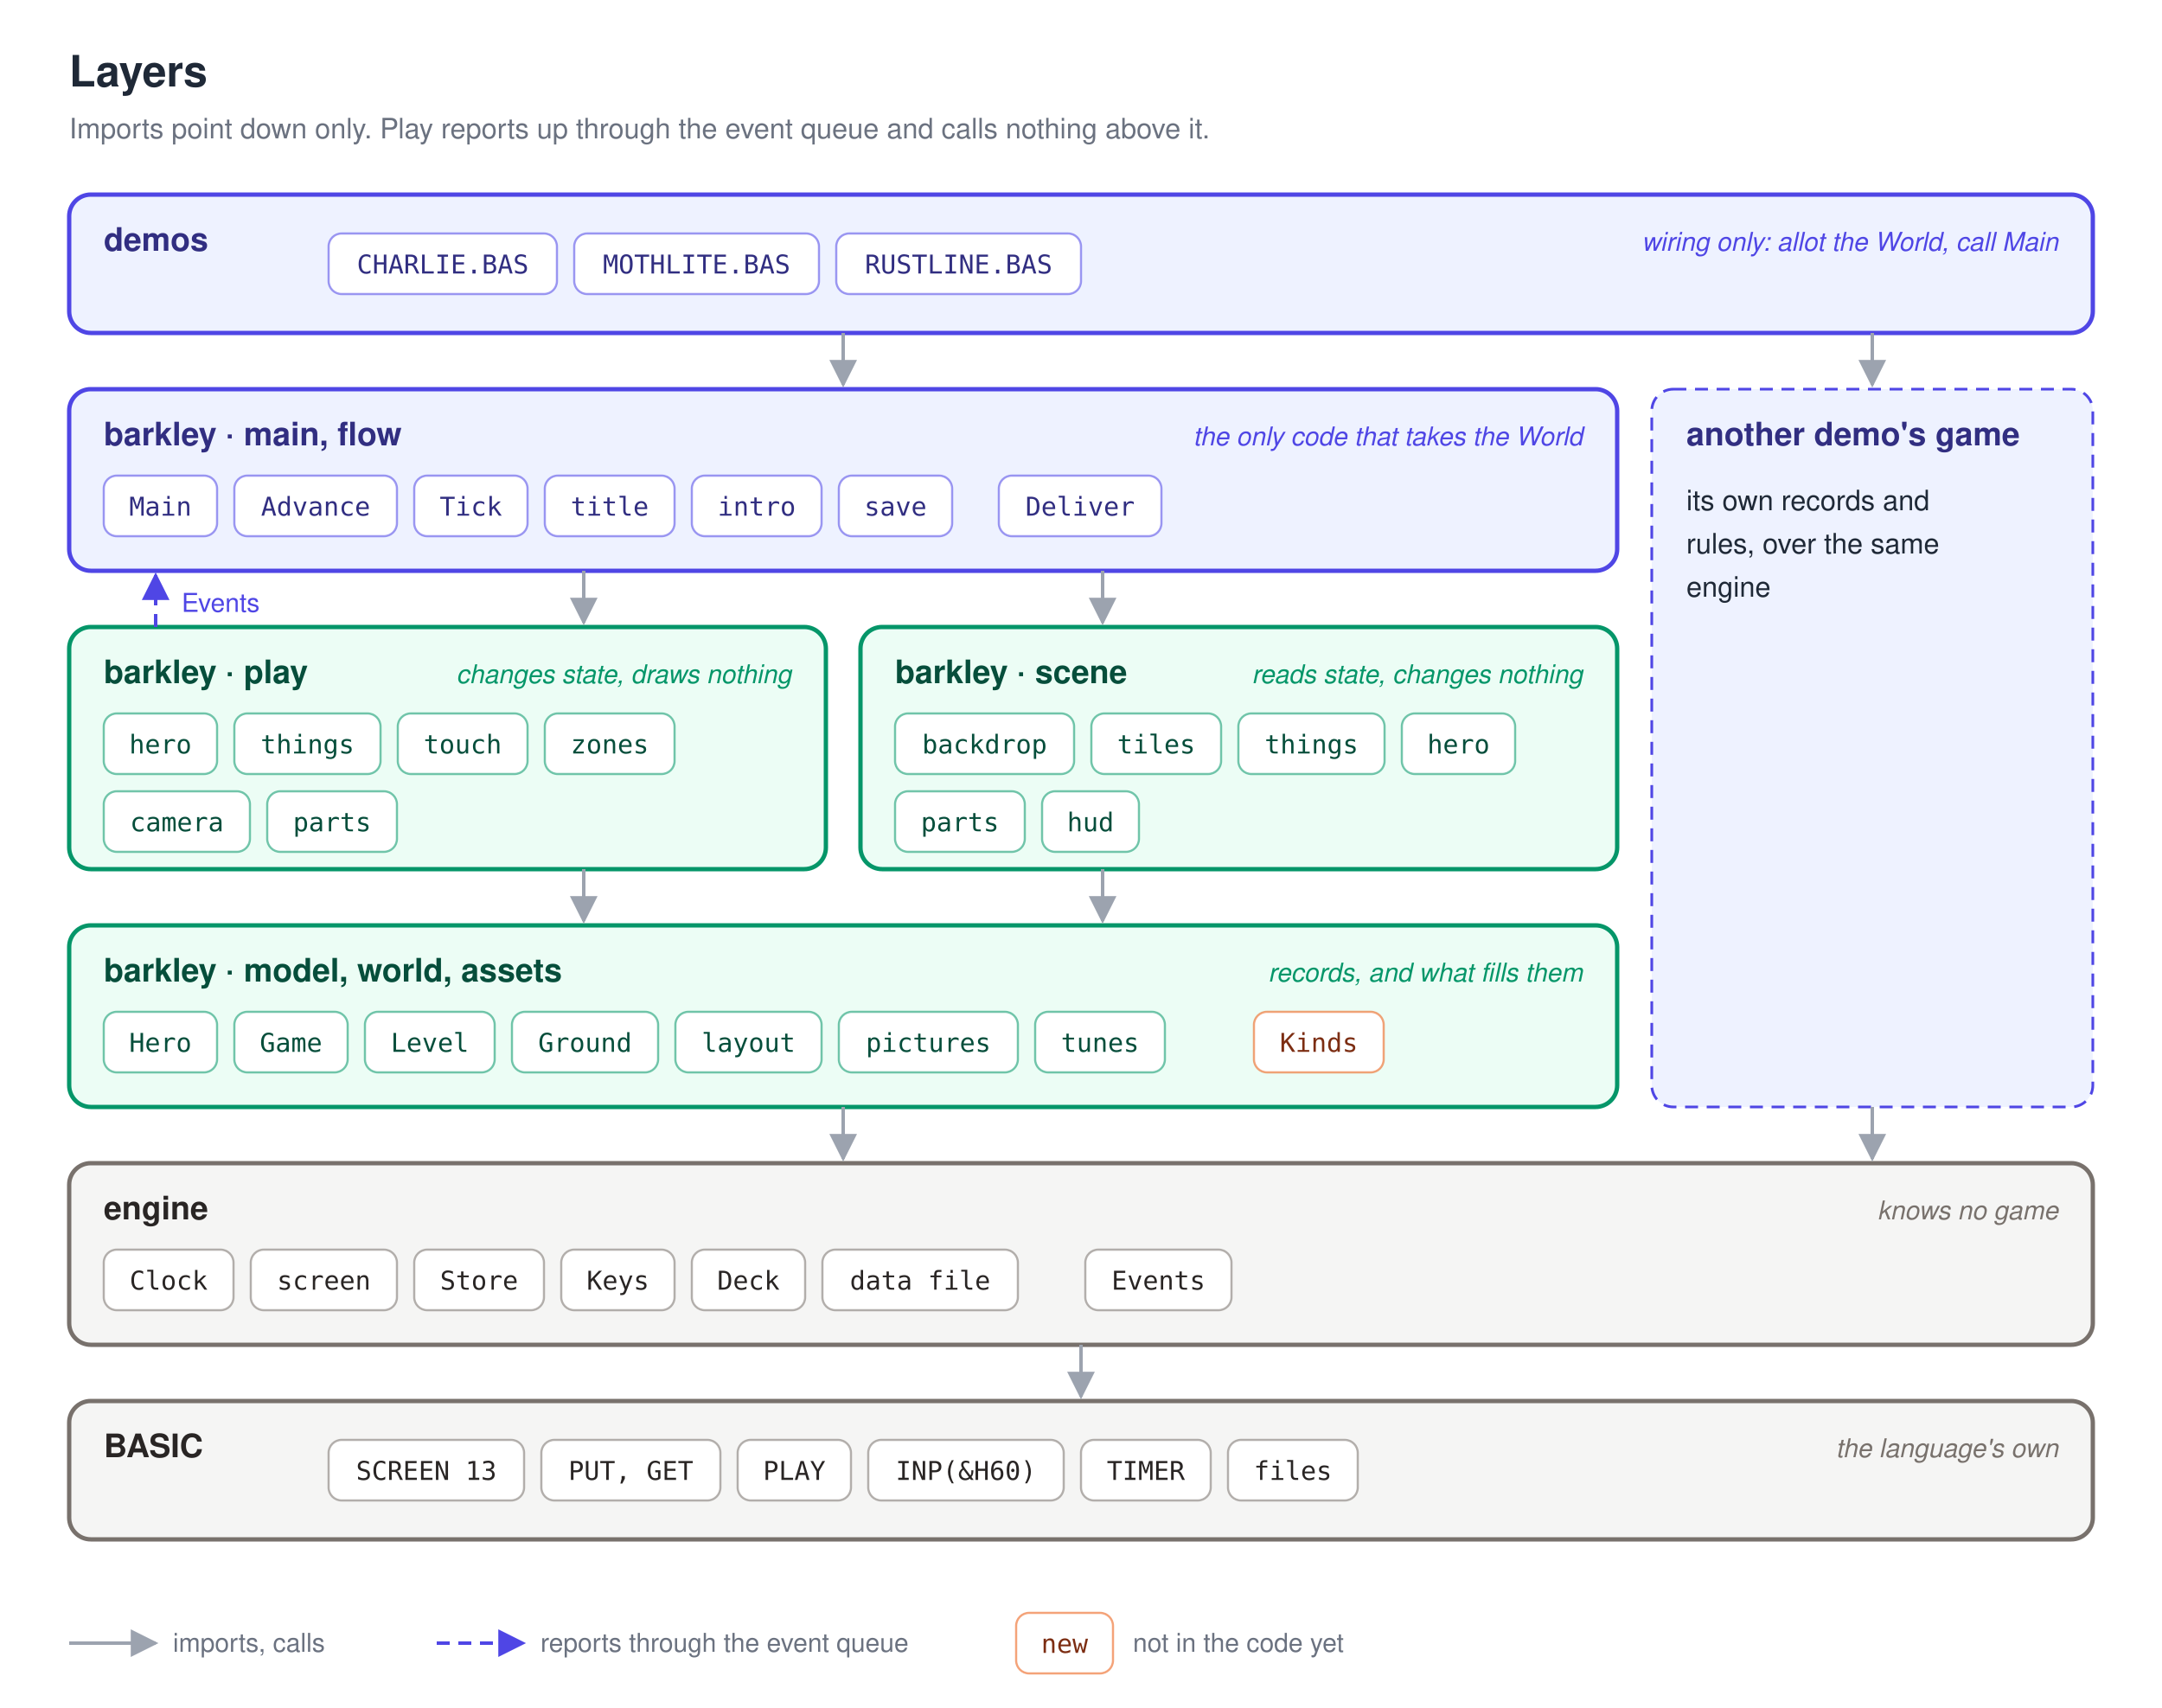
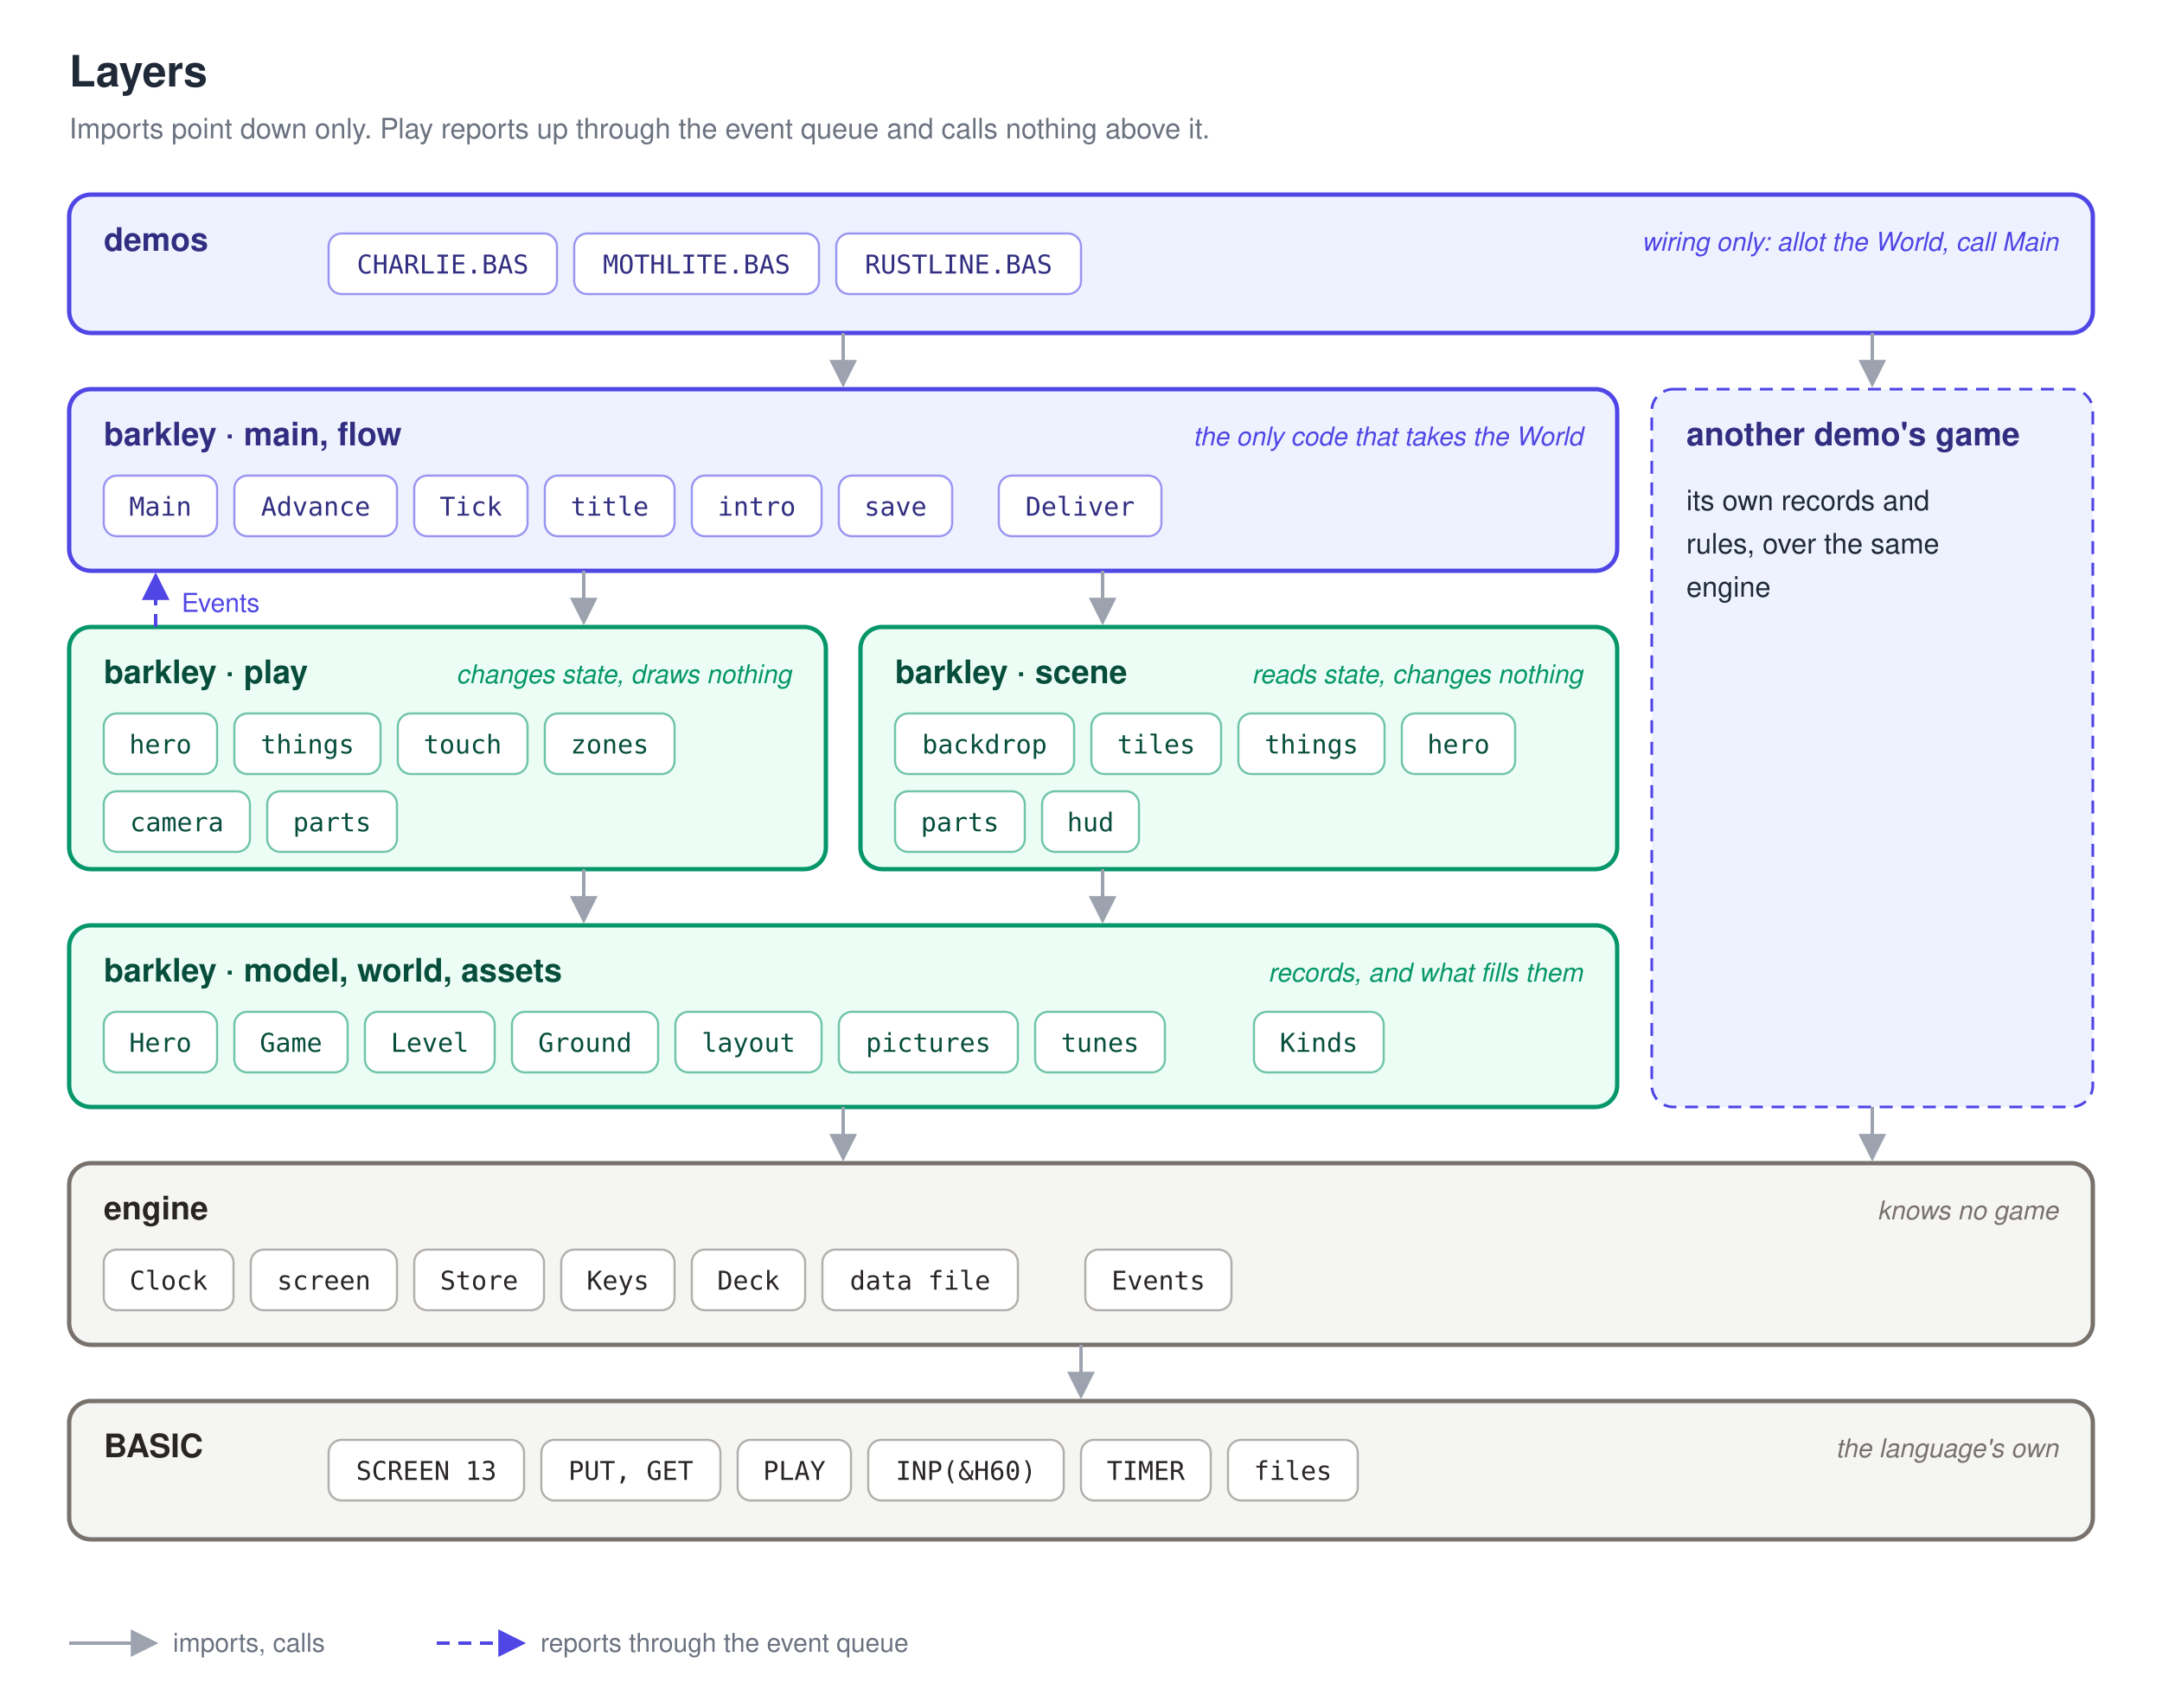
<svg xmlns="http://www.w3.org/2000/svg" width="1000" height="790" viewBox="0 0 1000 790">
  <defs>
    <marker id="ah4f46e5" viewBox="0 0 10 10" refX="9" refY="5" markerWidth="8" markerHeight="8" orient="auto-start-reverse">
      <path d="M0,0 L10,5 L0,10 z" fill="#4f46e5" />
    </marker>
    <marker id="ah9ca3af" viewBox="0 0 10 10" refX="9" refY="5" markerWidth="8" markerHeight="8" orient="auto-start-reverse">
      <path d="M0,0 L10,5 L0,10 z" fill="#9ca3af" />
    </marker>
  </defs>
  <rect width="1000" height="790" fill="#ffffff" />
  <text x="32" y="40" font-family="-apple-system, 'Segoe UI', Helvetica, Arial, sans-serif" font-size="20" font-weight="700" fill="#1f2937" text-anchor="start">Layers</text>
  <text x="32" y="64" font-family="-apple-system, 'Segoe UI', Helvetica, Arial, sans-serif" font-size="13" font-weight="400" fill="#6b7280" text-anchor="start">Imports point down only. Play reports up through the event queue and calls nothing above it.</text>
  <rect x="32" y="90" width="936" height="64" rx="10" fill="#eef2ff" stroke="#4f46e5" stroke-width="2" />
  <text x="48" y="116" font-family="-apple-system, 'Segoe UI', Helvetica, Arial, sans-serif" font-size="15" font-weight="700" fill="#312e81" text-anchor="start">demos</text>
  <text x="952" y="116" font-family="-apple-system, 'Segoe UI', Helvetica, Arial, sans-serif" font-size="12" font-weight="400" fill="#4f46e5" text-anchor="end" font-style="italic">wiring only: allot the World, call Main</text>
  <rect x="152" y="108" width="105.6" height="28" rx="6" fill="#ffffff" stroke="#4f46e5" stroke-opacity="0.55" />
  <text x="204.8" y="126.5" font-family="'SF Mono', Menlo, Consolas, monospace" font-size="12" font-weight="400" fill="#312e81" text-anchor="middle">CHARLIE.BAS</text>
  <rect x="265.6" y="108" width="113.2" height="28" rx="6" fill="#ffffff" stroke="#4f46e5" stroke-opacity="0.55" />
  <text x="322.2" y="126.5" font-family="'SF Mono', Menlo, Consolas, monospace" font-size="12" font-weight="400" fill="#312e81" text-anchor="middle">MOTHLITE.BAS</text>
  <rect x="386.8" y="108" width="113.2" height="28" rx="6" fill="#ffffff" stroke="#4f46e5" stroke-opacity="0.55" />
  <text x="443.4" y="126.5" font-family="'SF Mono', Menlo, Consolas, monospace" font-size="12" font-weight="400" fill="#312e81" text-anchor="middle">RUSTLINE.BAS</text>
  <rect x="32" y="180" width="716" height="84" rx="10" fill="#eef2ff" stroke="#4f46e5" stroke-width="2" />
  <text x="48" y="206" font-family="-apple-system, 'Segoe UI', Helvetica, Arial, sans-serif" font-size="15" font-weight="700" fill="#312e81" text-anchor="start">barkley · main, flow</text>
  <text x="732" y="206" font-family="-apple-system, 'Segoe UI', Helvetica, Arial, sans-serif" font-size="12" font-weight="400" fill="#4f46e5" text-anchor="end" font-style="italic">the only code that takes the World</text>
  <rect x="48" y="220" width="52.4" height="28" rx="6" fill="#ffffff" stroke="#4f46e5" stroke-opacity="0.55" />
  <text x="74.2" y="238.5" font-family="'SF Mono', Menlo, Consolas, monospace" font-size="12" font-weight="400" fill="#312e81" text-anchor="middle">Main</text>
  <rect x="108.4" y="220" width="75.2" height="28" rx="6" fill="#ffffff" stroke="#4f46e5" stroke-opacity="0.55" />
  <text x="146.0" y="238.5" font-family="'SF Mono', Menlo, Consolas, monospace" font-size="12" font-weight="400" fill="#312e81" text-anchor="middle">Advance</text>
  <rect x="191.6" y="220" width="52.4" height="28" rx="6" fill="#ffffff" stroke="#4f46e5" stroke-opacity="0.55" />
  <text x="217.8" y="238.5" font-family="'SF Mono', Menlo, Consolas, monospace" font-size="12" font-weight="400" fill="#312e81" text-anchor="middle">Tick</text>
  <rect x="252.0" y="220" width="60.0" height="28" rx="6" fill="#ffffff" stroke="#4f46e5" stroke-opacity="0.55" />
  <text x="282.0" y="238.5" font-family="'SF Mono', Menlo, Consolas, monospace" font-size="12" font-weight="400" fill="#312e81" text-anchor="middle">title</text>
  <rect x="320.0" y="220" width="60.0" height="28" rx="6" fill="#ffffff" stroke="#4f46e5" stroke-opacity="0.55" />
  <text x="350.0" y="238.5" font-family="'SF Mono', Menlo, Consolas, monospace" font-size="12" font-weight="400" fill="#312e81" text-anchor="middle">intro</text>
  <rect x="388.0" y="220" width="52.4" height="28" rx="6" fill="#ffffff" stroke="#4f46e5" stroke-opacity="0.55" />
  <text x="414.2" y="238.5" font-family="'SF Mono', Menlo, Consolas, monospace" font-size="12" font-weight="400" fill="#312e81" text-anchor="middle">save</text>
  <rect x="462" y="220" width="75.2" height="28" rx="6" fill="#ffffff" stroke="#4f46e5" stroke-opacity="0.55" />
  <text x="499.6" y="238.5" font-family="'SF Mono', Menlo, Consolas, monospace" font-size="12" font-weight="400" fill="#312e81" text-anchor="middle">Deliver</text>
  <rect x="32" y="290" width="350.0" height="112" rx="10" fill="#ecfdf5" stroke="#059669" stroke-width="2" />
  <text x="48" y="316" font-family="-apple-system, 'Segoe UI', Helvetica, Arial, sans-serif" font-size="15" font-weight="700" fill="#064e3b" text-anchor="start">barkley · play</text>
  <text x="366.0" y="316" font-family="-apple-system, 'Segoe UI', Helvetica, Arial, sans-serif" font-size="12" font-weight="400" fill="#059669" text-anchor="end" font-style="italic">changes state, draws nothing</text>
  <rect x="48" y="330" width="52.4" height="28" rx="6" fill="#ffffff" stroke="#059669" stroke-opacity="0.55" />
  <text x="74.2" y="348.5" font-family="'SF Mono', Menlo, Consolas, monospace" font-size="12" font-weight="400" fill="#064e3b" text-anchor="middle">hero</text>
  <rect x="108.4" y="330" width="67.6" height="28" rx="6" fill="#ffffff" stroke="#059669" stroke-opacity="0.55" />
  <text x="142.2" y="348.5" font-family="'SF Mono', Menlo, Consolas, monospace" font-size="12" font-weight="400" fill="#064e3b" text-anchor="middle">things</text>
  <rect x="184.0" y="330" width="60.0" height="28" rx="6" fill="#ffffff" stroke="#059669" stroke-opacity="0.55" />
  <text x="214.0" y="348.5" font-family="'SF Mono', Menlo, Consolas, monospace" font-size="12" font-weight="400" fill="#064e3b" text-anchor="middle">touch</text>
  <rect x="252.0" y="330" width="60.0" height="28" rx="6" fill="#ffffff" stroke="#059669" stroke-opacity="0.55" />
  <text x="282.0" y="348.5" font-family="'SF Mono', Menlo, Consolas, monospace" font-size="12" font-weight="400" fill="#064e3b" text-anchor="middle">zones</text>
  <rect x="48" y="366" width="67.6" height="28" rx="6" fill="#ffffff" stroke="#059669" stroke-opacity="0.55" />
  <text x="81.8" y="384.5" font-family="'SF Mono', Menlo, Consolas, monospace" font-size="12" font-weight="400" fill="#064e3b" text-anchor="middle">camera</text>
  <rect x="123.6" y="366" width="60.0" height="28" rx="6" fill="#ffffff" stroke="#059669" stroke-opacity="0.55" />
  <text x="153.6" y="384.5" font-family="'SF Mono', Menlo, Consolas, monospace" font-size="12" font-weight="400" fill="#064e3b" text-anchor="middle">parts</text>
  <rect x="398.0" y="290" width="350.0" height="112" rx="10" fill="#ecfdf5" stroke="#059669" stroke-width="2" />
  <text x="414.0" y="316" font-family="-apple-system, 'Segoe UI', Helvetica, Arial, sans-serif" font-size="15" font-weight="700" fill="#064e3b" text-anchor="start">barkley · scene</text>
  <text x="732.0" y="316" font-family="-apple-system, 'Segoe UI', Helvetica, Arial, sans-serif" font-size="12" font-weight="400" fill="#059669" text-anchor="end" font-style="italic">reads state, changes nothing</text>
  <rect x="414.0" y="330" width="82.8" height="28" rx="6" fill="#ffffff" stroke="#059669" stroke-opacity="0.55" />
  <text x="455.4" y="348.5" font-family="'SF Mono', Menlo, Consolas, monospace" font-size="12" font-weight="400" fill="#064e3b" text-anchor="middle">backdrop</text>
  <rect x="504.8" y="330" width="60.0" height="28" rx="6" fill="#ffffff" stroke="#059669" stroke-opacity="0.55" />
  <text x="534.8" y="348.5" font-family="'SF Mono', Menlo, Consolas, monospace" font-size="12" font-weight="400" fill="#064e3b" text-anchor="middle">tiles</text>
  <rect x="572.8" y="330" width="67.6" height="28" rx="6" fill="#ffffff" stroke="#059669" stroke-opacity="0.55" />
  <text x="606.6" y="348.5" font-family="'SF Mono', Menlo, Consolas, monospace" font-size="12" font-weight="400" fill="#064e3b" text-anchor="middle">things</text>
  <rect x="648.4" y="330" width="52.4" height="28" rx="6" fill="#ffffff" stroke="#059669" stroke-opacity="0.55" />
  <text x="674.6" y="348.5" font-family="'SF Mono', Menlo, Consolas, monospace" font-size="12" font-weight="400" fill="#064e3b" text-anchor="middle">hero</text>
  <rect x="414.0" y="366" width="60.0" height="28" rx="6" fill="#ffffff" stroke="#059669" stroke-opacity="0.55" />
  <text x="444.0" y="384.5" font-family="'SF Mono', Menlo, Consolas, monospace" font-size="12" font-weight="400" fill="#064e3b" text-anchor="middle">parts</text>
  <rect x="482.0" y="366" width="44.8" height="28" rx="6" fill="#ffffff" stroke="#059669" stroke-opacity="0.55" />
  <text x="504.4" y="384.5" font-family="'SF Mono', Menlo, Consolas, monospace" font-size="12" font-weight="400" fill="#064e3b" text-anchor="middle">hud</text>
  <rect x="32" y="428" width="716" height="84" rx="10" fill="#ecfdf5" stroke="#059669" stroke-width="2" />
  <text x="48" y="454" font-family="-apple-system, 'Segoe UI', Helvetica, Arial, sans-serif" font-size="15" font-weight="700" fill="#064e3b" text-anchor="start">barkley · model, world, assets</text>
  <text x="732" y="454" font-family="-apple-system, 'Segoe UI', Helvetica, Arial, sans-serif" font-size="12" font-weight="400" fill="#059669" text-anchor="end" font-style="italic">records, and what fills them</text>
  <rect x="48" y="468" width="52.4" height="28" rx="6" fill="#ffffff" stroke="#059669" stroke-opacity="0.55" />
  <text x="74.2" y="486.5" font-family="'SF Mono', Menlo, Consolas, monospace" font-size="12" font-weight="400" fill="#064e3b" text-anchor="middle">Hero</text>
  <rect x="108.4" y="468" width="52.4" height="28" rx="6" fill="#ffffff" stroke="#059669" stroke-opacity="0.55" />
  <text x="134.6" y="486.5" font-family="'SF Mono', Menlo, Consolas, monospace" font-size="12" font-weight="400" fill="#064e3b" text-anchor="middle">Game</text>
  <rect x="168.8" y="468" width="60.0" height="28" rx="6" fill="#ffffff" stroke="#059669" stroke-opacity="0.55" />
  <text x="198.8" y="486.5" font-family="'SF Mono', Menlo, Consolas, monospace" font-size="12" font-weight="400" fill="#064e3b" text-anchor="middle">Level</text>
  <rect x="236.8" y="468" width="67.6" height="28" rx="6" fill="#ffffff" stroke="#059669" stroke-opacity="0.55" />
  <text x="270.6" y="486.5" font-family="'SF Mono', Menlo, Consolas, monospace" font-size="12" font-weight="400" fill="#064e3b" text-anchor="middle">Ground</text>
  <rect x="312.4" y="468" width="67.6" height="28" rx="6" fill="#ffffff" stroke="#059669" stroke-opacity="0.55" />
  <text x="346.2" y="486.5" font-family="'SF Mono', Menlo, Consolas, monospace" font-size="12" font-weight="400" fill="#064e3b" text-anchor="middle">layout</text>
  <rect x="388.0" y="468" width="82.8" height="28" rx="6" fill="#ffffff" stroke="#059669" stroke-opacity="0.55" />
  <text x="429.4" y="486.5" font-family="'SF Mono', Menlo, Consolas, monospace" font-size="12" font-weight="400" fill="#064e3b" text-anchor="middle">pictures</text>
  <rect x="478.8" y="468" width="60.0" height="28" rx="6" fill="#ffffff" stroke="#059669" stroke-opacity="0.55" />
  <text x="508.8" y="486.5" font-family="'SF Mono', Menlo, Consolas, monospace" font-size="12" font-weight="400" fill="#064e3b" text-anchor="middle">tunes</text>
-   <rect x="580" y="468" width="60.0" height="28" rx="6" fill="#ffffff" stroke="#ea580c" stroke-opacity="0.55" />
-   <text x="610.0" y="486.5" font-family="'SF Mono', Menlo, Consolas, monospace" font-size="12" font-weight="400" fill="#7c2d12" text-anchor="middle">Kinds</text>
+   <rect x="580" y="468" width="60.0" height="28" rx="6" fill="#ffffff" stroke="#059669" stroke-opacity="0.55" />
+   <text x="610.0" y="486.5" font-family="'SF Mono', Menlo, Consolas, monospace" font-size="12" font-weight="400" fill="#064e3b" text-anchor="middle">Kinds</text>
  <rect x="764" y="180" width="204" height="332" rx="10" fill="#eef2ff" stroke="#4f46e5" stroke-width="1.25" stroke-dasharray="6 4" />
  <text x="780" y="206" font-family="-apple-system, 'Segoe UI', Helvetica, Arial, sans-serif" font-size="15" font-weight="700" fill="#312e81" text-anchor="start">another demo's game</text>
  <text x="780" y="236" font-family="-apple-system, 'Segoe UI', Helvetica, Arial, sans-serif" font-size="13" font-weight="400" fill="#1f2937" text-anchor="start">its own records and</text>
  <text x="780" y="256" font-family="-apple-system, 'Segoe UI', Helvetica, Arial, sans-serif" font-size="13" font-weight="400" fill="#1f2937" text-anchor="start">rules, over the same</text>
  <text x="780" y="276" font-family="-apple-system, 'Segoe UI', Helvetica, Arial, sans-serif" font-size="13" font-weight="400" fill="#1f2937" text-anchor="start">engine</text>
  <rect x="32" y="538" width="936" height="84" rx="10" fill="#f5f5f4" stroke="#78716c" stroke-width="2" />
  <text x="48" y="564" font-family="-apple-system, 'Segoe UI', Helvetica, Arial, sans-serif" font-size="15" font-weight="700" fill="#292524" text-anchor="start">engine</text>
  <text x="952" y="564" font-family="-apple-system, 'Segoe UI', Helvetica, Arial, sans-serif" font-size="12" font-weight="400" fill="#78716c" text-anchor="end" font-style="italic">knows no game</text>
  <rect x="48" y="578" width="60.0" height="28" rx="6" fill="#ffffff" stroke="#78716c" stroke-opacity="0.55" />
  <text x="78.0" y="596.5" font-family="'SF Mono', Menlo, Consolas, monospace" font-size="12" font-weight="400" fill="#292524" text-anchor="middle">Clock</text>
  <rect x="116.0" y="578" width="67.6" height="28" rx="6" fill="#ffffff" stroke="#78716c" stroke-opacity="0.55" />
  <text x="149.8" y="596.5" font-family="'SF Mono', Menlo, Consolas, monospace" font-size="12" font-weight="400" fill="#292524" text-anchor="middle">screen</text>
  <rect x="191.6" y="578" width="60.0" height="28" rx="6" fill="#ffffff" stroke="#78716c" stroke-opacity="0.55" />
  <text x="221.6" y="596.5" font-family="'SF Mono', Menlo, Consolas, monospace" font-size="12" font-weight="400" fill="#292524" text-anchor="middle">Store</text>
  <rect x="259.6" y="578" width="52.4" height="28" rx="6" fill="#ffffff" stroke="#78716c" stroke-opacity="0.55" />
  <text x="285.8" y="596.5" font-family="'SF Mono', Menlo, Consolas, monospace" font-size="12" font-weight="400" fill="#292524" text-anchor="middle">Keys</text>
  <rect x="320.0" y="578" width="52.4" height="28" rx="6" fill="#ffffff" stroke="#78716c" stroke-opacity="0.55" />
  <text x="346.2" y="596.5" font-family="'SF Mono', Menlo, Consolas, monospace" font-size="12" font-weight="400" fill="#292524" text-anchor="middle">Deck</text>
  <rect x="380.4" y="578" width="90.4" height="28" rx="6" fill="#ffffff" stroke="#78716c" stroke-opacity="0.55" />
  <text x="425.6" y="596.5" font-family="'SF Mono', Menlo, Consolas, monospace" font-size="12" font-weight="400" fill="#292524" text-anchor="middle">data file</text>
  <rect x="502" y="578" width="67.6" height="28" rx="6" fill="#ffffff" stroke="#78716c" stroke-opacity="0.55" />
  <text x="535.8" y="596.5" font-family="'SF Mono', Menlo, Consolas, monospace" font-size="12" font-weight="400" fill="#292524" text-anchor="middle">Events</text>
  <rect x="32" y="648" width="936" height="64" rx="10" fill="#f5f5f4" stroke="#78716c" stroke-width="2" />
  <text x="48" y="674" font-family="-apple-system, 'Segoe UI', Helvetica, Arial, sans-serif" font-size="15" font-weight="700" fill="#292524" text-anchor="start">BASIC</text>
  <text x="952" y="674" font-family="-apple-system, 'Segoe UI', Helvetica, Arial, sans-serif" font-size="12" font-weight="400" fill="#78716c" text-anchor="end" font-style="italic">the language's own</text>
  <rect x="152" y="666" width="90.4" height="28" rx="6" fill="#ffffff" stroke="#78716c" stroke-opacity="0.55" />
  <text x="197.2" y="684.5" font-family="'SF Mono', Menlo, Consolas, monospace" font-size="12" font-weight="400" fill="#292524" text-anchor="middle">SCREEN 13</text>
  <rect x="250.4" y="666" width="82.8" height="28" rx="6" fill="#ffffff" stroke="#78716c" stroke-opacity="0.55" />
  <text x="291.8" y="684.5" font-family="'SF Mono', Menlo, Consolas, monospace" font-size="12" font-weight="400" fill="#292524" text-anchor="middle">PUT, GET</text>
  <rect x="341.2" y="666" width="52.4" height="28" rx="6" fill="#ffffff" stroke="#78716c" stroke-opacity="0.55" />
  <text x="367.4" y="684.5" font-family="'SF Mono', Menlo, Consolas, monospace" font-size="12" font-weight="400" fill="#292524" text-anchor="middle">PLAY</text>
  <rect x="401.6" y="666" width="90.4" height="28" rx="6" fill="#ffffff" stroke="#78716c" stroke-opacity="0.55" />
  <text x="446.8" y="684.5" font-family="'SF Mono', Menlo, Consolas, monospace" font-size="12" font-weight="400" fill="#292524" text-anchor="middle">INP(&amp;H60)</text>
  <rect x="500" y="666" width="60.0" height="28" rx="6" fill="#ffffff" stroke="#78716c" stroke-opacity="0.55" />
  <text x="530.0" y="684.5" font-family="'SF Mono', Menlo, Consolas, monospace" font-size="12" font-weight="400" fill="#292524" text-anchor="middle">TIMER</text>
  <rect x="568.0" y="666" width="60.0" height="28" rx="6" fill="#ffffff" stroke="#78716c" stroke-opacity="0.55" />
  <text x="598.0" y="684.5" font-family="'SF Mono', Menlo, Consolas, monospace" font-size="12" font-weight="400" fill="#292524" text-anchor="middle">files</text>
  <path d="M390.0,154 L390.0,178" fill="none" stroke="#9ca3af" stroke-width="1.6" marker-end="url(#ah9ca3af)" />
  <path d="M270.0,264 L270.0,288" fill="none" stroke="#9ca3af" stroke-width="1.6" marker-end="url(#ah9ca3af)" />
  <path d="M510.0,264 L510.0,288" fill="none" stroke="#9ca3af" stroke-width="1.6" marker-end="url(#ah9ca3af)" />
  <path d="M270.0,402 L270.0,426" fill="none" stroke="#9ca3af" stroke-width="1.6" marker-end="url(#ah9ca3af)" />
  <path d="M510.0,402 L510.0,426" fill="none" stroke="#9ca3af" stroke-width="1.6" marker-end="url(#ah9ca3af)" />
  <path d="M390.0,512 L390.0,536" fill="none" stroke="#9ca3af" stroke-width="1.6" marker-end="url(#ah9ca3af)" />
  <path d="M500.0,622 L500.0,646" fill="none" stroke="#9ca3af" stroke-width="1.6" marker-end="url(#ah9ca3af)" />
  <path d="M866.0,154 L866.0,178" fill="none" stroke="#9ca3af" stroke-width="1.6" marker-end="url(#ah9ca3af)" />
  <path d="M866.0,512 L866.0,536" fill="none" stroke="#9ca3af" stroke-width="1.6" marker-end="url(#ah9ca3af)" />
  <path d="M72,290 L72,266" fill="none" stroke="#4f46e5" stroke-width="1.6" stroke-dasharray="6 4" marker-end="url(#ah4f46e5)" />
  <text x="84" y="283" font-family="-apple-system, 'Segoe UI', Helvetica, Arial, sans-serif" font-size="12" font-weight="400" fill="#4f46e5" text-anchor="start">Events</text>
  <path d="M32,760 L72,760" fill="none" stroke="#9ca3af" stroke-width="1.6" marker-end="url(#ah9ca3af)" />
  <text x="80" y="764" font-family="-apple-system, 'Segoe UI', Helvetica, Arial, sans-serif" font-size="12" font-weight="400" fill="#6b7280" text-anchor="start">imports, calls</text>
  <path d="M202,760 L242,760" fill="none" stroke="#4f46e5" stroke-width="1.6" stroke-dasharray="6 4" marker-end="url(#ah4f46e5)" />
  <text x="250" y="764" font-family="-apple-system, 'Segoe UI', Helvetica, Arial, sans-serif" font-size="12" font-weight="400" fill="#6b7280" text-anchor="start">reports through the event queue</text>
-   <rect x="470" y="746" width="44.8" height="28" rx="6" fill="#ffffff" stroke="#ea580c" stroke-opacity="0.55" />
-   <text x="492.4" y="764.5" font-family="'SF Mono', Menlo, Consolas, monospace" font-size="12" font-weight="400" fill="#7c2d12" text-anchor="middle">new</text>
-   <text x="524" y="764" font-family="-apple-system, 'Segoe UI', Helvetica, Arial, sans-serif" font-size="12" font-weight="400" fill="#6b7280" text-anchor="start">not in the code yet</text>
</svg>
